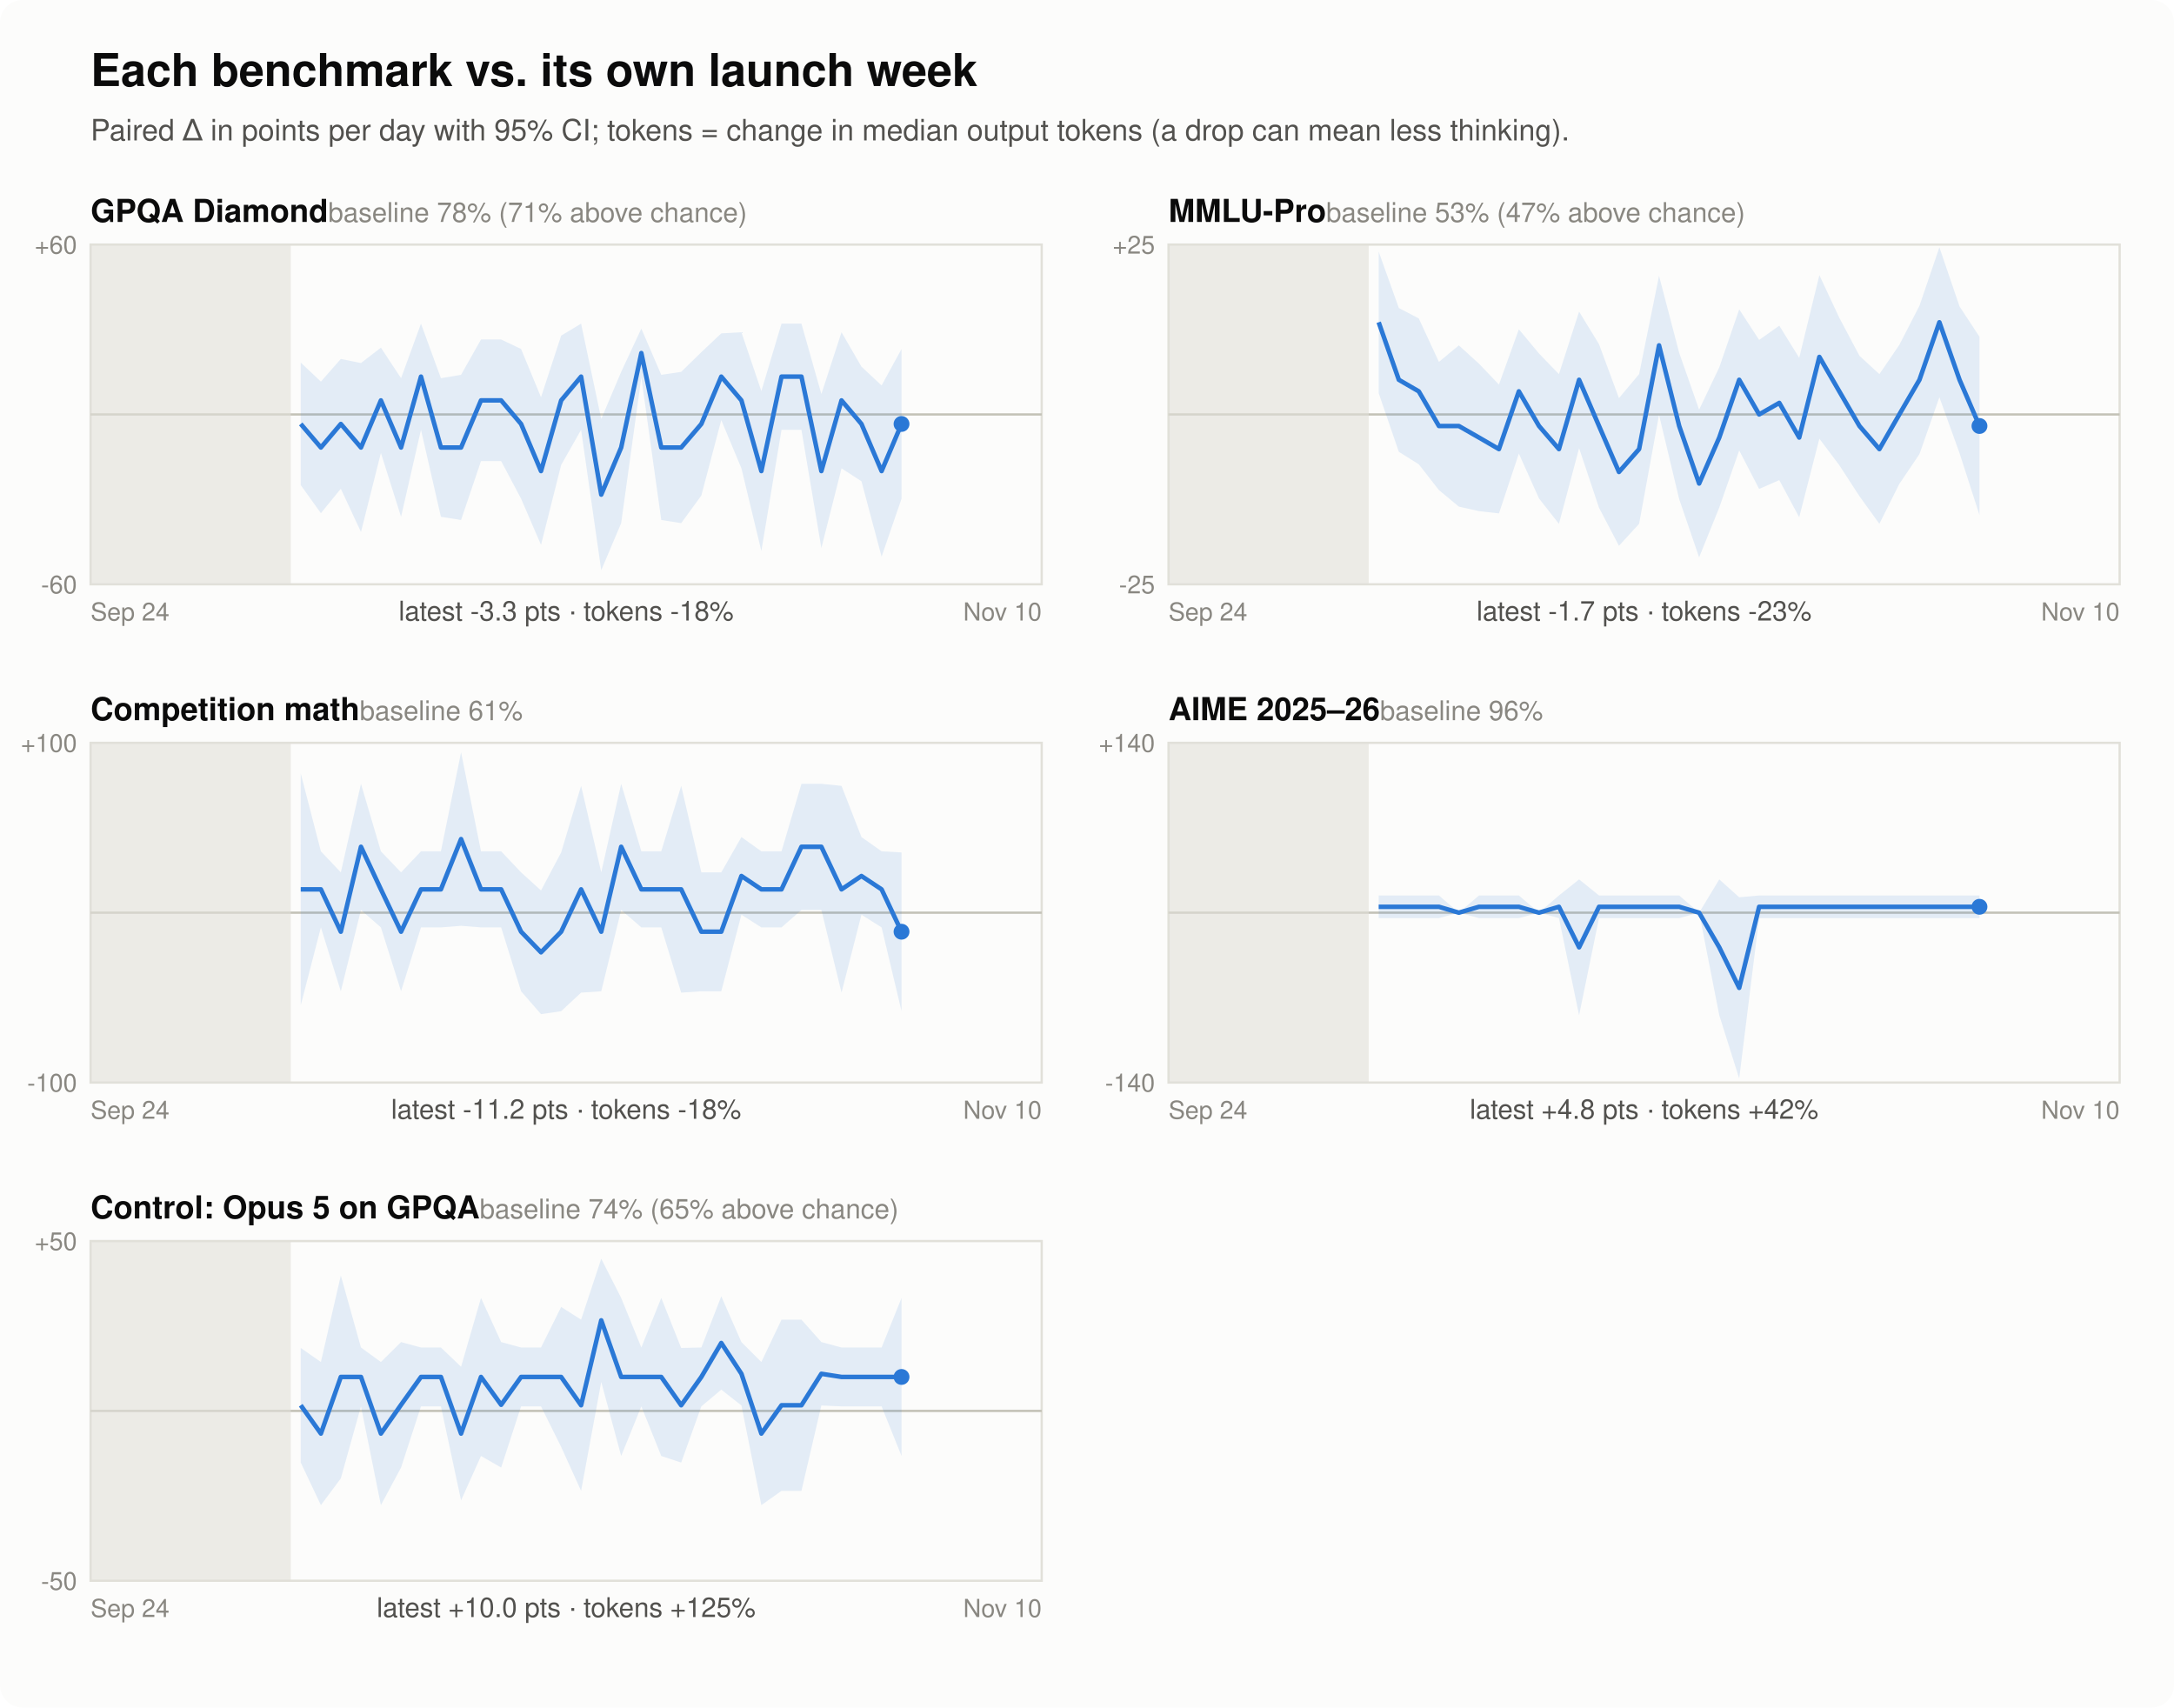
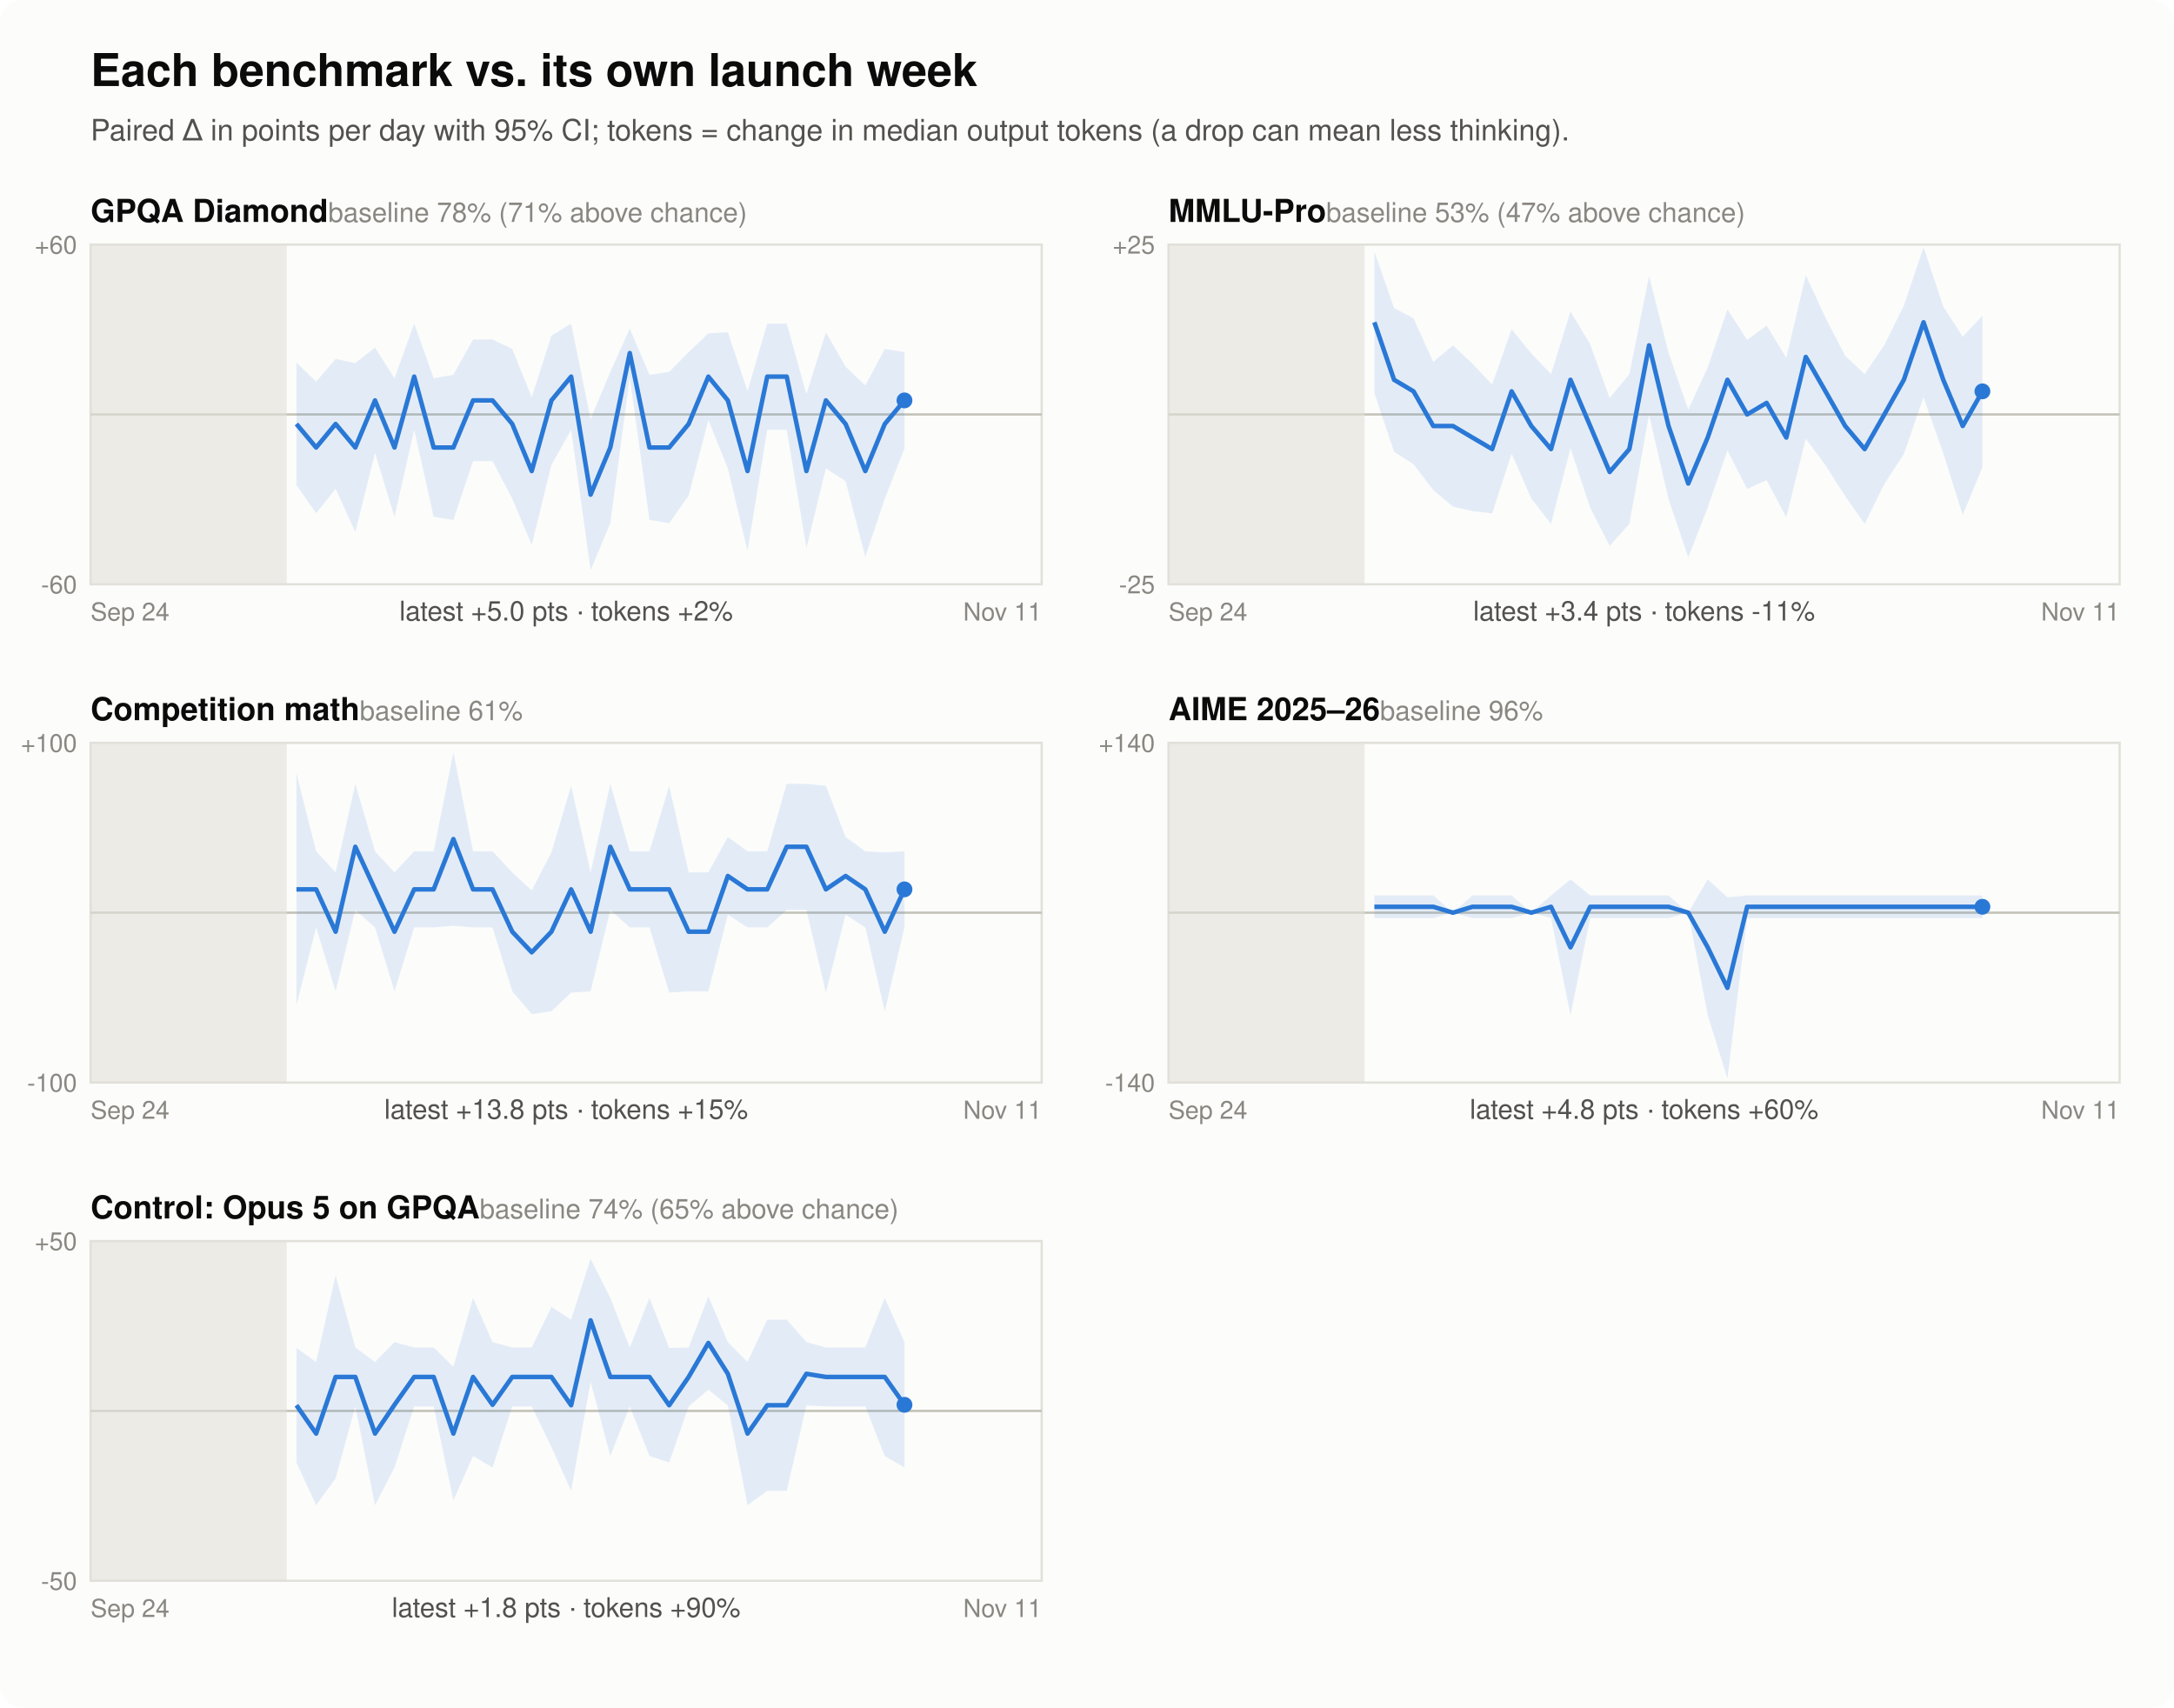
<svg xmlns="http://www.w3.org/2000/svg" width="960" height="754" viewBox="0 0 960 754" font-family="-apple-system, Segoe UI, Helvetica, Arial, sans-serif" role="img" aria-labelledby="ft fd">
  <rect width="960" height="754" rx="10" fill="#fcfcfb" />
  <text x="40" y="38" fill="#0b0b0b" font-size="20" font-weight="600">Each benchmark vs. its own launch week</text>
  <text x="40" y="62" fill="#52514e" font-size="13">Paired Δ in points per day with 95% CI; tokens = change in median output tokens (a drop can mean less thinking).</text>
  <text x="40" y="98" fill="#0b0b0b" font-size="14" font-weight="600">GPQA Diamond<tspan fill="#898781" font-weight="400" font-size="12">  baseline 78% (71% above chance)</tspan>
  </text>
  <rect x="40" y="108" width="420" height="150" fill="none" stroke="#e1e0d9" />
  <line x1="40" y1="183.0" x2="460" y2="183.0" stroke="#c3c2b7" />
  <text x="34" y="262.0" text-anchor="end" fill="#898781" font-size="11">-60</text>
  <text x="34" y="112.0" text-anchor="end" fill="#898781" font-size="11">+60</text>
-   <rect x="40.0" y="108" width="88.4" height="150" fill="#e1e0d9" opacity="0.6" />
+   <rect x="40.0" y="108" width="86.6" height="150" fill="#e1e0d9" opacity="0.6" />
  <text x="40" y="274" fill="#898781" font-size="11">Sep 24</text>
-   <text x="460" y="274" text-anchor="end" fill="#898781" font-size="11">Nov 10</text>
-   <path d="M132.8,160.1 L141.7,168.5 L150.5,158.5 L159.4,160.3 L168.2,153.5 L177.1,167.0 L185.9,142.9 L194.7,167.0 L203.6,165.5 L212.4,149.9 L221.3,149.9 L230.1,154.1 L238.9,175.4 L247.8,148.2 L256.6,142.9 L265.5,185.0 L274.3,164.2 L283.2,145.1 L292.0,165.5 L300.8,164.2 L309.7,155.5 L318.5,147.2 L327.4,146.7 L336.2,172.7 L345.1,142.9 L353.9,142.9 L362.7,174.0 L371.6,146.7 L380.4,161.9 L389.3,170.2 L398.1,154.1 L398.1,220.2 L389.3,245.8 L380.4,212.5 L371.6,206.8 L362.7,242.0 L353.9,189.8 L345.1,189.8 L336.2,243.3 L327.4,206.8 L318.5,185.5 L309.7,218.8 L300.8,231.0 L292.0,229.6 L283.2,166.7 L274.3,231.0 L265.5,251.8 L256.6,189.8 L247.8,205.3 L238.9,240.6 L230.1,220.2 L221.3,203.6 L212.4,203.6 L203.6,229.6 L194.7,228.2 L185.9,189.8 L177.1,228.2 L168.2,200.0 L159.4,234.9 L150.5,215.8 L141.7,226.6 L132.8,214.2 Z" fill="#2a78d6" opacity="0.12" />
-   <path d="M132.8,187.2 L141.7,197.6 L150.5,187.2 L159.4,197.6 L168.2,176.8 L177.1,197.6 L185.9,166.3 L194.7,197.6 L203.6,197.6 L212.4,176.8 L221.3,176.8 L230.1,187.2 L238.9,208.0 L247.8,176.8 L256.6,166.3 L265.5,218.4 L274.3,197.6 L283.2,155.9 L292.0,197.6 L300.8,197.6 L309.7,187.2 L318.5,166.3 L327.4,176.8 L336.2,208.0 L345.1,166.3 L353.9,166.3 L362.7,208.0 L371.6,176.8 L380.4,187.2 L389.3,208.0 L398.1,187.2" fill="none" stroke="#2a78d6" stroke-width="2" stroke-linejoin="round" />
-   <circle cx="398.1" cy="187.2" r="3.5" fill="#2a78d6" />
-   <text x="250.0" y="274" text-anchor="middle" fill="#52514e" font-size="12">latest -3.3 pts · tokens -18%</text>
+   <text x="460" y="274" text-anchor="end" fill="#898781" font-size="11">Nov 11</text>
+   <path d="M130.9,160.1 L139.6,168.5 L148.2,158.5 L156.9,160.3 L165.6,153.5 L174.2,167.0 L182.9,142.9 L191.5,167.0 L200.2,165.5 L208.9,149.9 L217.5,149.9 L226.2,154.1 L234.8,175.4 L243.5,148.2 L252.2,142.9 L260.8,185.0 L269.5,164.2 L278.1,145.1 L286.8,165.5 L295.5,164.2 L304.1,155.5 L312.8,147.2 L321.4,146.7 L330.1,172.7 L338.8,142.9 L347.4,142.9 L356.1,174.0 L364.7,146.7 L373.4,161.9 L382.1,170.2 L390.7,154.1 L399.4,155.5 L399.4,198.0 L390.7,220.2 L382.1,245.8 L373.4,212.5 L364.7,206.8 L356.1,242.0 L347.4,189.8 L338.8,189.8 L330.1,243.3 L321.4,206.8 L312.8,185.5 L304.1,218.8 L295.5,231.0 L286.8,229.6 L278.1,166.7 L269.5,231.0 L260.8,251.8 L252.2,189.8 L243.5,205.3 L234.8,240.6 L226.2,220.2 L217.5,203.6 L208.9,203.6 L200.2,229.6 L191.5,228.2 L182.9,189.8 L174.2,228.2 L165.6,200.0 L156.9,234.9 L148.2,215.8 L139.6,226.6 L130.9,214.2 Z" fill="#2a78d6" opacity="0.12" />
+   <path d="M130.9,187.2 L139.6,197.6 L148.2,187.2 L156.9,197.6 L165.6,176.8 L174.2,197.6 L182.9,166.3 L191.5,197.6 L200.2,197.6 L208.9,176.8 L217.5,176.8 L226.2,187.2 L234.8,208.0 L243.5,176.8 L252.2,166.3 L260.8,218.4 L269.5,197.6 L278.1,155.9 L286.8,197.6 L295.5,197.6 L304.1,187.2 L312.8,166.3 L321.4,176.8 L330.1,208.0 L338.8,166.3 L347.4,166.3 L356.1,208.0 L364.7,176.8 L373.4,187.2 L382.1,208.0 L390.7,187.2 L399.4,176.8" fill="none" stroke="#2a78d6" stroke-width="2" stroke-linejoin="round" />
+   <circle cx="399.4" cy="176.8" r="3.5" fill="#2a78d6" />
+   <text x="250.0" y="274" text-anchor="middle" fill="#52514e" font-size="12">latest +5.0 pts · tokens +2%</text>
  <text x="516" y="98" fill="#0b0b0b" font-size="14" font-weight="600">MMLU-Pro<tspan fill="#898781" font-weight="400" font-size="12">  baseline 53% (47% above chance)</tspan>
  </text>
  <rect x="516" y="108" width="420" height="150" fill="none" stroke="#e1e0d9" />
  <line x1="516" y1="183.0" x2="936" y2="183.0" stroke="#c3c2b7" />
  <text x="510" y="262.0" text-anchor="end" fill="#898781" font-size="11">-25</text>
  <text x="510" y="112.0" text-anchor="end" fill="#898781" font-size="11">+25</text>
-   <rect x="516.0" y="108" width="88.4" height="150" fill="#e1e0d9" opacity="0.6" />
+   <rect x="516.0" y="108" width="86.6" height="150" fill="#e1e0d9" opacity="0.6" />
  <text x="516" y="274" fill="#898781" font-size="11">Sep 24</text>
-   <text x="936" y="274" text-anchor="end" fill="#898781" font-size="11">Nov 10</text>
-   <path d="M608.8,111.1 L617.7,136.0 L626.5,140.6 L635.4,159.8 L644.2,152.5 L653.1,160.6 L661.9,169.8 L670.7,145.4 L679.6,156.1 L688.4,165.2 L697.3,137.6 L706.1,152.0 L714.9,175.8 L723.8,165.2 L732.6,121.8 L741.5,155.8 L750.3,180.9 L759.2,162.2 L768.0,136.6 L776.8,150.1 L785.7,143.8 L794.5,158.0 L803.4,121.5 L812.2,140.3 L821.1,157.1 L829.9,165.2 L838.7,152.3 L847.6,135.0 L856.4,109.2 L865.3,135.3 L874.1,148.7 L874.1,227.4 L865.3,200.1 L856.4,175.4 L847.6,200.5 L838.7,213.7 L829.9,231.3 L821.1,219.1 L812.2,205.4 L803.4,193.7 L794.5,228.4 L785.7,212.0 L776.8,215.9 L768.0,198.9 L759.2,224.1 L750.3,246.1 L741.5,220.4 L732.6,183.2 L723.8,231.3 L714.9,241.0 L706.1,224.2 L697.3,197.9 L688.4,231.3 L679.6,220.1 L670.7,200.3 L661.9,226.7 L653.1,225.7 L644.2,223.7 L635.4,216.4 L626.5,205.0 L617.7,199.5 L608.8,173.6 Z" fill="#2a78d6" opacity="0.12" />
-   <path d="M608.8,142.3 L617.7,167.7 L626.5,172.8 L635.4,188.1 L644.2,188.1 L653.1,193.2 L661.9,198.3 L670.7,172.8 L679.6,188.1 L688.4,198.3 L697.3,167.7 L706.1,188.1 L714.9,208.4 L723.8,198.3 L732.6,152.5 L741.5,188.1 L750.3,213.5 L759.2,193.2 L768.0,167.7 L776.8,183.0 L785.7,177.9 L794.5,193.2 L803.4,157.6 L812.2,172.8 L821.1,188.1 L829.9,198.3 L838.7,183.0 L847.6,167.7 L856.4,142.3 L865.3,167.7 L874.1,188.1" fill="none" stroke="#2a78d6" stroke-width="2" stroke-linejoin="round" />
-   <circle cx="874.1" cy="188.1" r="3.5" fill="#2a78d6" />
-   <text x="726.0" y="274" text-anchor="middle" fill="#52514e" font-size="12">latest -1.7 pts · tokens -23%</text>
+   <text x="936" y="274" text-anchor="end" fill="#898781" font-size="11">Nov 11</text>
+   <path d="M606.9,111.1 L615.6,136.0 L624.2,140.6 L632.9,159.8 L641.6,152.5 L650.2,160.6 L658.9,169.8 L667.5,145.4 L676.2,156.1 L684.9,165.2 L693.5,137.6 L702.2,152.0 L710.8,175.8 L719.5,165.2 L728.2,121.8 L736.8,155.8 L745.5,180.9 L754.1,162.2 L762.8,136.6 L771.5,150.1 L780.1,143.8 L788.8,158.0 L797.4,121.5 L806.1,140.3 L814.8,157.1 L823.4,165.2 L832.1,152.3 L840.7,135.0 L849.4,109.2 L858.1,135.3 L866.7,148.7 L875.4,139.4 L875.4,206.3 L866.7,227.4 L858.1,200.1 L849.4,175.4 L840.7,200.5 L832.1,213.7 L823.4,231.3 L814.8,219.1 L806.1,205.4 L797.4,193.7 L788.8,228.4 L780.1,212.0 L771.5,215.9 L762.8,198.9 L754.1,224.1 L745.5,246.1 L736.8,220.4 L728.2,183.2 L719.5,231.3 L710.8,241.0 L702.2,224.2 L693.5,197.9 L684.9,231.3 L676.2,220.1 L667.5,200.3 L658.9,226.7 L650.2,225.7 L641.6,223.7 L632.9,216.4 L624.2,205.0 L615.6,199.5 L606.9,173.6 Z" fill="#2a78d6" opacity="0.12" />
+   <path d="M606.9,142.3 L615.6,167.7 L624.2,172.8 L632.9,188.1 L641.6,188.1 L650.2,193.2 L658.9,198.3 L667.5,172.8 L676.2,188.1 L684.9,198.3 L693.5,167.7 L702.2,188.1 L710.8,208.4 L719.5,198.3 L728.2,152.5 L736.8,188.1 L745.5,213.5 L754.1,193.2 L762.8,167.7 L771.5,183.0 L780.1,177.9 L788.8,193.2 L797.4,157.6 L806.1,172.8 L814.8,188.1 L823.4,198.3 L832.1,183.0 L840.7,167.7 L849.4,142.3 L858.1,167.7 L866.7,188.1 L875.4,172.8" fill="none" stroke="#2a78d6" stroke-width="2" stroke-linejoin="round" />
+   <circle cx="875.4" cy="172.8" r="3.5" fill="#2a78d6" />
+   <text x="726.0" y="274" text-anchor="middle" fill="#52514e" font-size="12">latest +3.4 pts · tokens -11%</text>
  <text x="40" y="318" fill="#0b0b0b" font-size="14" font-weight="600">Competition math<tspan fill="#898781" font-weight="400" font-size="12">  baseline 61%</tspan>
  </text>
  <rect x="40" y="328" width="420" height="150" fill="none" stroke="#e1e0d9" />
  <line x1="40" y1="403.0" x2="460" y2="403.0" stroke="#c3c2b7" />
  <text x="34" y="482.0" text-anchor="end" fill="#898781" font-size="11">-100</text>
  <text x="34" y="332.0" text-anchor="end" fill="#898781" font-size="11">+100</text>
-   <rect x="40.0" y="328" width="88.4" height="150" fill="#e1e0d9" opacity="0.6" />
+   <rect x="40.0" y="328" width="86.6" height="150" fill="#e1e0d9" opacity="0.6" />
  <text x="40" y="494" fill="#898781" font-size="11">Sep 24</text>
-   <text x="460" y="494" text-anchor="end" fill="#898781" font-size="11">Nov 10</text>
-   <path d="M132.8,341.5 L141.7,375.9 L150.5,385.2 L159.4,346.1 L168.2,375.9 L177.1,385.2 L185.9,375.9 L194.7,375.9 L203.6,332.2 L212.4,375.9 L221.3,375.9 L230.1,385.2 L238.9,393.2 L247.8,376.4 L256.6,347.0 L265.5,385.2 L274.3,346.1 L283.2,375.9 L292.0,375.9 L300.8,347.0 L309.7,385.2 L318.5,385.2 L327.4,369.6 L336.2,375.9 L345.1,375.9 L353.9,346.1 L362.7,346.1 L371.6,347.0 L380.4,369.6 L389.3,375.9 L398.1,376.4 L398.1,446.5 L389.3,409.5 L380.4,403.9 L371.6,438.3 L362.7,401.8 L353.9,401.8 L345.1,409.5 L336.2,409.5 L327.4,403.9 L318.5,437.7 L309.7,437.7 L300.8,438.3 L292.0,409.5 L283.2,409.5 L274.3,401.8 L265.5,437.7 L256.6,438.3 L247.8,446.5 L238.9,447.8 L230.1,437.7 L221.3,409.5 L212.4,409.5 L203.6,408.8 L194.7,409.5 L185.9,409.5 L177.1,437.7 L168.2,409.5 L159.4,401.8 L150.5,437.7 L141.7,409.5 L132.8,443.9 Z" fill="#2a78d6" opacity="0.12" />
-   <path d="M132.8,392.7 L141.7,392.7 L150.5,411.4 L159.4,373.9 L168.2,392.7 L177.1,411.4 L185.9,392.7 L194.7,392.7 L203.6,370.5 L212.4,392.7 L221.3,392.7 L230.1,411.4 L238.9,420.5 L247.8,411.4 L256.6,392.7 L265.5,411.4 L274.3,373.9 L283.2,392.7 L292.0,392.7 L300.8,392.7 L309.7,411.4 L318.5,411.4 L327.4,386.8 L336.2,392.7 L345.1,392.7 L353.9,373.9 L362.7,373.9 L371.6,392.7 L380.4,386.8 L389.3,392.7 L398.1,411.4" fill="none" stroke="#2a78d6" stroke-width="2" stroke-linejoin="round" />
-   <circle cx="398.1" cy="411.4" r="3.5" fill="#2a78d6" />
-   <text x="250.0" y="494" text-anchor="middle" fill="#52514e" font-size="12">latest -11.2 pts · tokens -18%</text>
+   <text x="460" y="494" text-anchor="end" fill="#898781" font-size="11">Nov 11</text>
+   <path d="M130.9,341.5 L139.6,375.9 L148.2,385.2 L156.9,346.1 L165.6,375.9 L174.2,385.2 L182.9,375.9 L191.5,375.9 L200.2,332.2 L208.9,375.9 L217.5,375.9 L226.2,385.2 L234.8,393.2 L243.5,376.4 L252.2,347.0 L260.8,385.2 L269.5,346.1 L278.1,375.9 L286.8,375.9 L295.5,347.0 L304.1,385.2 L312.8,385.2 L321.4,369.6 L330.1,375.9 L338.8,375.9 L347.4,346.1 L356.1,346.1 L364.7,347.0 L373.4,369.6 L382.1,375.9 L390.7,376.4 L399.4,375.9 L399.4,409.5 L390.7,446.5 L382.1,409.5 L373.4,403.9 L364.7,438.3 L356.1,401.8 L347.4,401.8 L338.8,409.5 L330.1,409.5 L321.4,403.9 L312.8,437.7 L304.1,437.7 L295.5,438.3 L286.8,409.5 L278.1,409.5 L269.5,401.8 L260.8,437.7 L252.2,438.3 L243.5,446.5 L234.8,447.8 L226.2,437.7 L217.5,409.5 L208.9,409.5 L200.2,408.8 L191.5,409.5 L182.9,409.5 L174.2,437.7 L165.6,409.5 L156.9,401.8 L148.2,437.7 L139.6,409.5 L130.9,443.9 Z" fill="#2a78d6" opacity="0.12" />
+   <path d="M130.9,392.7 L139.6,392.7 L148.2,411.4 L156.9,373.9 L165.6,392.7 L174.2,411.4 L182.9,392.7 L191.5,392.7 L200.2,370.5 L208.9,392.7 L217.5,392.7 L226.2,411.4 L234.8,420.5 L243.5,411.4 L252.2,392.7 L260.8,411.4 L269.5,373.9 L278.1,392.7 L286.8,392.7 L295.5,392.7 L304.1,411.4 L312.8,411.4 L321.4,386.8 L330.1,392.7 L338.8,392.7 L347.4,373.9 L356.1,373.9 L364.7,392.7 L373.4,386.8 L382.1,392.7 L390.7,411.4 L399.4,392.7" fill="none" stroke="#2a78d6" stroke-width="2" stroke-linejoin="round" />
+   <circle cx="399.4" cy="392.7" r="3.5" fill="#2a78d6" />
+   <text x="250.0" y="494" text-anchor="middle" fill="#52514e" font-size="12">latest +13.8 pts · tokens +15%</text>
  <text x="516" y="318" fill="#0b0b0b" font-size="14" font-weight="600">AIME 2025–26<tspan fill="#898781" font-weight="400" font-size="12">  baseline 96%</tspan>
  </text>
  <rect x="516" y="328" width="420" height="150" fill="none" stroke="#e1e0d9" />
  <line x1="516" y1="403.0" x2="936" y2="403.0" stroke="#c3c2b7" />
  <text x="510" y="482.0" text-anchor="end" fill="#898781" font-size="11">-140</text>
  <text x="510" y="332.0" text-anchor="end" fill="#898781" font-size="11">+140</text>
-   <rect x="516.0" y="328" width="88.4" height="150" fill="#e1e0d9" opacity="0.6" />
+   <rect x="516.0" y="328" width="86.6" height="150" fill="#e1e0d9" opacity="0.6" />
  <text x="516" y="494" fill="#898781" font-size="11">Sep 24</text>
-   <text x="936" y="494" text-anchor="end" fill="#898781" font-size="11">Nov 10</text>
-   <path d="M608.8,395.4 L617.7,395.4 L626.5,395.4 L635.4,395.4 L644.2,403.0 L653.1,395.4 L661.9,395.4 L670.7,395.4 L679.6,403.0 L688.4,395.4 L697.3,388.3 L706.1,395.4 L714.9,395.4 L723.8,395.4 L732.6,395.4 L741.5,395.4 L750.3,403.0 L759.2,388.3 L768.0,396.2 L776.8,395.4 L785.7,395.4 L794.5,395.4 L803.4,395.4 L812.2,395.4 L821.1,395.4 L829.9,395.4 L838.7,395.4 L847.6,395.4 L856.4,395.4 L865.3,395.4 L874.1,395.4 L874.1,405.4 L865.3,405.4 L856.4,405.4 L847.6,405.4 L838.7,405.4 L829.9,405.4 L821.1,405.4 L812.2,405.4 L803.4,405.4 L794.5,405.4 L785.7,405.4 L776.8,405.4 L768.0,476.2 L759.2,448.3 L750.3,403.0 L741.5,405.4 L732.6,405.4 L723.8,405.4 L714.9,405.4 L706.1,405.4 L697.3,448.3 L688.4,405.4 L679.6,403.0 L670.7,405.4 L661.9,405.4 L653.1,405.4 L644.2,403.0 L635.4,405.4 L626.5,405.4 L617.7,405.4 L608.8,405.4 Z" fill="#2a78d6" opacity="0.12" />
-   <path d="M608.8,400.4 L617.7,400.4 L626.5,400.4 L635.4,400.4 L644.2,403.0 L653.1,400.4 L661.9,400.4 L670.7,400.4 L679.6,403.0 L688.4,400.4 L697.3,418.3 L706.1,400.4 L714.9,400.4 L723.8,400.4 L732.6,400.4 L741.5,400.4 L750.3,403.0 L759.2,418.3 L768.0,436.2 L776.8,400.4 L785.7,400.4 L794.5,400.4 L803.4,400.4 L812.2,400.4 L821.1,400.4 L829.9,400.4 L838.7,400.4 L847.6,400.4 L856.4,400.4 L865.3,400.4 L874.1,400.4" fill="none" stroke="#2a78d6" stroke-width="2" stroke-linejoin="round" />
-   <circle cx="874.1" cy="400.4" r="3.5" fill="#2a78d6" />
-   <text x="726.0" y="494" text-anchor="middle" fill="#52514e" font-size="12">latest +4.8 pts · tokens +42%</text>
+   <text x="936" y="494" text-anchor="end" fill="#898781" font-size="11">Nov 11</text>
+   <path d="M606.9,395.4 L615.6,395.4 L624.2,395.4 L632.9,395.4 L641.6,403.0 L650.2,395.4 L658.9,395.4 L667.5,395.4 L676.2,403.0 L684.9,395.4 L693.5,388.3 L702.2,395.4 L710.8,395.4 L719.5,395.4 L728.2,395.4 L736.8,395.4 L745.5,403.0 L754.1,388.3 L762.8,396.2 L771.5,395.4 L780.1,395.4 L788.8,395.4 L797.4,395.4 L806.1,395.4 L814.8,395.4 L823.4,395.4 L832.1,395.4 L840.7,395.4 L849.4,395.4 L858.1,395.4 L866.7,395.4 L875.4,395.4 L875.4,405.4 L866.7,405.4 L858.1,405.4 L849.4,405.4 L840.7,405.4 L832.1,405.4 L823.4,405.4 L814.8,405.4 L806.1,405.4 L797.4,405.4 L788.8,405.4 L780.1,405.4 L771.5,405.4 L762.8,476.2 L754.1,448.3 L745.5,403.0 L736.8,405.4 L728.2,405.4 L719.5,405.4 L710.8,405.4 L702.2,405.4 L693.5,448.3 L684.9,405.4 L676.2,403.0 L667.5,405.4 L658.9,405.4 L650.2,405.4 L641.6,403.0 L632.9,405.4 L624.2,405.4 L615.6,405.4 L606.9,405.4 Z" fill="#2a78d6" opacity="0.12" />
+   <path d="M606.9,400.4 L615.6,400.4 L624.2,400.4 L632.9,400.4 L641.6,403.0 L650.2,400.4 L658.9,400.4 L667.5,400.4 L676.2,403.0 L684.9,400.4 L693.5,418.3 L702.2,400.4 L710.8,400.4 L719.5,400.4 L728.2,400.4 L736.8,400.4 L745.5,403.0 L754.1,418.3 L762.8,436.2 L771.5,400.4 L780.1,400.4 L788.8,400.4 L797.4,400.4 L806.1,400.4 L814.8,400.4 L823.4,400.4 L832.1,400.4 L840.7,400.4 L849.4,400.4 L858.1,400.4 L866.7,400.4 L875.4,400.4" fill="none" stroke="#2a78d6" stroke-width="2" stroke-linejoin="round" />
+   <circle cx="875.4" cy="400.4" r="3.5" fill="#2a78d6" />
+   <text x="726.0" y="494" text-anchor="middle" fill="#52514e" font-size="12">latest +4.8 pts · tokens +60%</text>
  <text x="40" y="538" fill="#0b0b0b" font-size="14" font-weight="600">Control: Opus 5 on GPQA<tspan fill="#898781" font-weight="400" font-size="12">  baseline 74% (65% above chance)</tspan>
  </text>
  <rect x="40" y="548" width="420" height="150" fill="none" stroke="#e1e0d9" />
  <line x1="40" y1="623.0" x2="460" y2="623.0" stroke="#c3c2b7" />
  <text x="34" y="702.0" text-anchor="end" fill="#898781" font-size="11">-50</text>
  <text x="34" y="552.0" text-anchor="end" fill="#898781" font-size="11">+50</text>
-   <rect x="40.0" y="548" width="88.4" height="150" fill="#e1e0d9" opacity="0.6" />
+   <rect x="40.0" y="548" width="86.6" height="150" fill="#e1e0d9" opacity="0.6" />
  <text x="40" y="714" fill="#898781" font-size="11">Sep 24</text>
-   <text x="460" y="714" text-anchor="end" fill="#898781" font-size="11">Nov 10</text>
-   <path d="M132.8,595.2 L141.7,601.4 L150.5,563.2 L159.4,595.0 L168.2,601.4 L177.1,592.6 L185.9,595.0 L194.7,595.0 L203.6,603.5 L212.4,573.1 L221.3,592.6 L230.1,595.0 L238.9,595.0 L247.8,577.1 L256.6,582.7 L265.5,555.8 L274.3,573.1 L283.2,595.0 L292.0,573.1 L300.8,595.2 L309.7,595.0 L318.5,572.4 L327.4,592.6 L336.2,601.4 L345.1,582.7 L353.9,582.7 L362.7,592.6 L371.6,595.0 L380.4,595.0 L389.3,595.0 L398.1,573.1 L398.1,642.9 L389.3,621.0 L380.4,621.0 L371.6,621.0 L362.7,620.6 L353.9,658.3 L345.1,658.3 L336.2,664.6 L327.4,620.6 L318.5,613.6 L309.7,621.0 L300.8,645.8 L292.0,642.9 L283.2,621.0 L274.3,642.9 L265.5,610.2 L256.6,658.3 L247.8,638.9 L238.9,621.0 L230.1,621.0 L221.3,648.0 L212.4,642.9 L203.6,662.5 L194.7,621.0 L185.9,621.0 L177.1,648.0 L168.2,664.6 L159.4,621.0 L150.5,652.8 L141.7,664.6 L132.8,645.8 Z" fill="#2a78d6" opacity="0.12" />
-   <path d="M132.8,620.5 L141.7,633.0 L150.5,608.0 L159.4,608.0 L168.2,633.0 L177.1,620.3 L185.9,608.0 L194.7,608.0 L203.6,633.0 L212.4,608.0 L221.3,620.3 L230.1,608.0 L238.9,608.0 L247.8,608.0 L256.6,620.5 L265.5,583.0 L274.3,608.0 L283.2,608.0 L292.0,608.0 L300.8,620.5 L309.7,608.0 L318.5,593.0 L327.4,606.6 L336.2,633.0 L345.1,620.5 L353.9,620.5 L362.7,606.6 L371.6,608.0 L380.4,608.0 L389.3,608.0 L398.1,608.0" fill="none" stroke="#2a78d6" stroke-width="2" stroke-linejoin="round" />
-   <circle cx="398.1" cy="608.0" r="3.5" fill="#2a78d6" />
-   <text x="250.0" y="714" text-anchor="middle" fill="#52514e" font-size="12">latest +10.0 pts · tokens +125%</text>
+   <text x="460" y="714" text-anchor="end" fill="#898781" font-size="11">Nov 11</text>
+   <path d="M130.9,595.2 L139.6,601.4 L148.2,563.2 L156.9,595.0 L165.6,601.4 L174.2,592.6 L182.9,595.0 L191.5,595.0 L200.2,603.5 L208.9,573.1 L217.5,592.6 L226.2,595.0 L234.8,595.0 L243.5,577.1 L252.2,582.7 L260.8,555.8 L269.5,573.1 L278.1,595.0 L286.8,573.1 L295.5,595.2 L304.1,595.0 L312.8,572.4 L321.4,592.6 L330.1,601.4 L338.8,582.7 L347.4,582.7 L356.1,592.6 L364.7,595.0 L373.4,595.0 L382.1,595.0 L390.7,573.1 L399.4,592.6 L399.4,648.0 L390.7,642.9 L382.1,621.0 L373.4,621.0 L364.7,621.0 L356.1,620.6 L347.4,658.3 L338.8,658.3 L330.1,664.6 L321.4,620.6 L312.8,613.6 L304.1,621.0 L295.5,645.8 L286.8,642.9 L278.1,621.0 L269.5,642.9 L260.8,610.2 L252.2,658.3 L243.5,638.9 L234.8,621.0 L226.2,621.0 L217.5,648.0 L208.9,642.9 L200.2,662.5 L191.5,621.0 L182.9,621.0 L174.2,648.0 L165.6,664.6 L156.9,621.0 L148.2,652.8 L139.6,664.6 L130.9,645.8 Z" fill="#2a78d6" opacity="0.12" />
+   <path d="M130.9,620.5 L139.6,633.0 L148.2,608.0 L156.9,608.0 L165.6,633.0 L174.2,620.3 L182.9,608.0 L191.5,608.0 L200.2,633.0 L208.9,608.0 L217.5,620.3 L226.2,608.0 L234.8,608.0 L243.5,608.0 L252.2,620.5 L260.8,583.0 L269.5,608.0 L278.1,608.0 L286.8,608.0 L295.5,620.5 L304.1,608.0 L312.8,593.0 L321.4,606.6 L330.1,633.0 L338.8,620.5 L347.4,620.5 L356.1,606.6 L364.7,608.0 L373.4,608.0 L382.1,608.0 L390.7,608.0 L399.4,620.3" fill="none" stroke="#2a78d6" stroke-width="2" stroke-linejoin="round" />
+   <circle cx="399.4" cy="620.3" r="3.5" fill="#2a78d6" />
+   <text x="250.0" y="714" text-anchor="middle" fill="#52514e" font-size="12">latest +1.8 pts · tokens +90%</text>
</svg>
